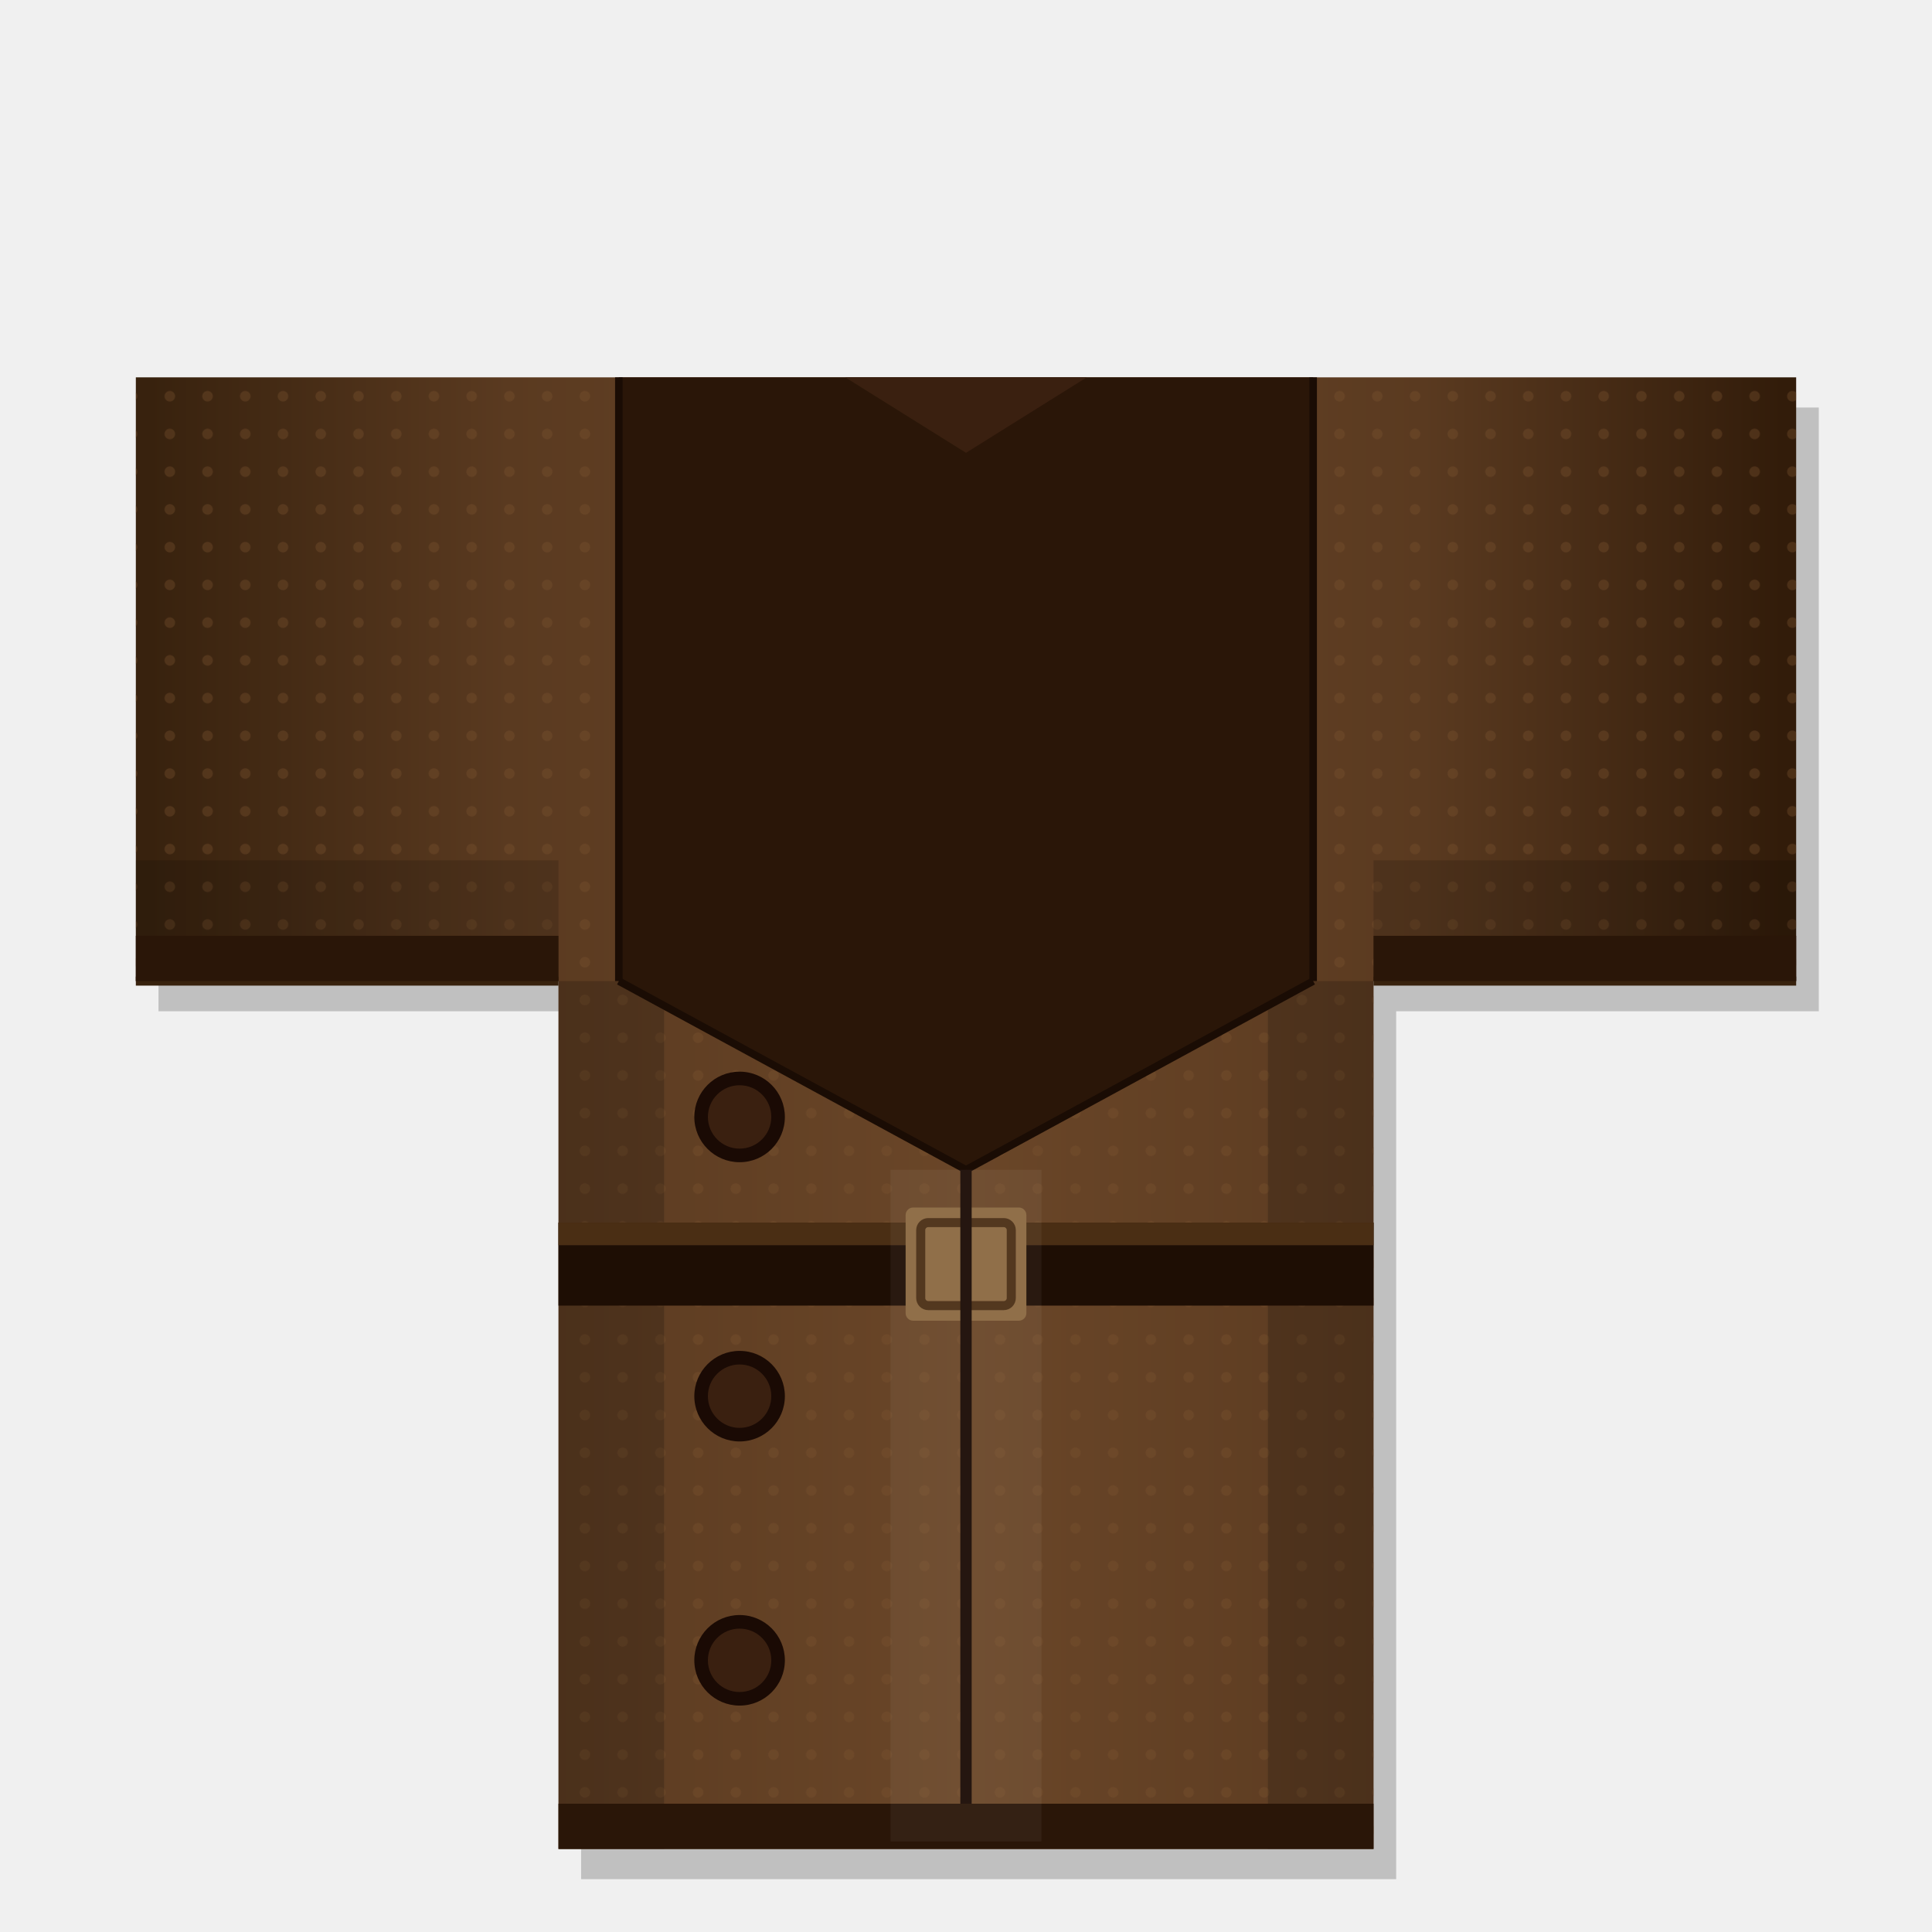
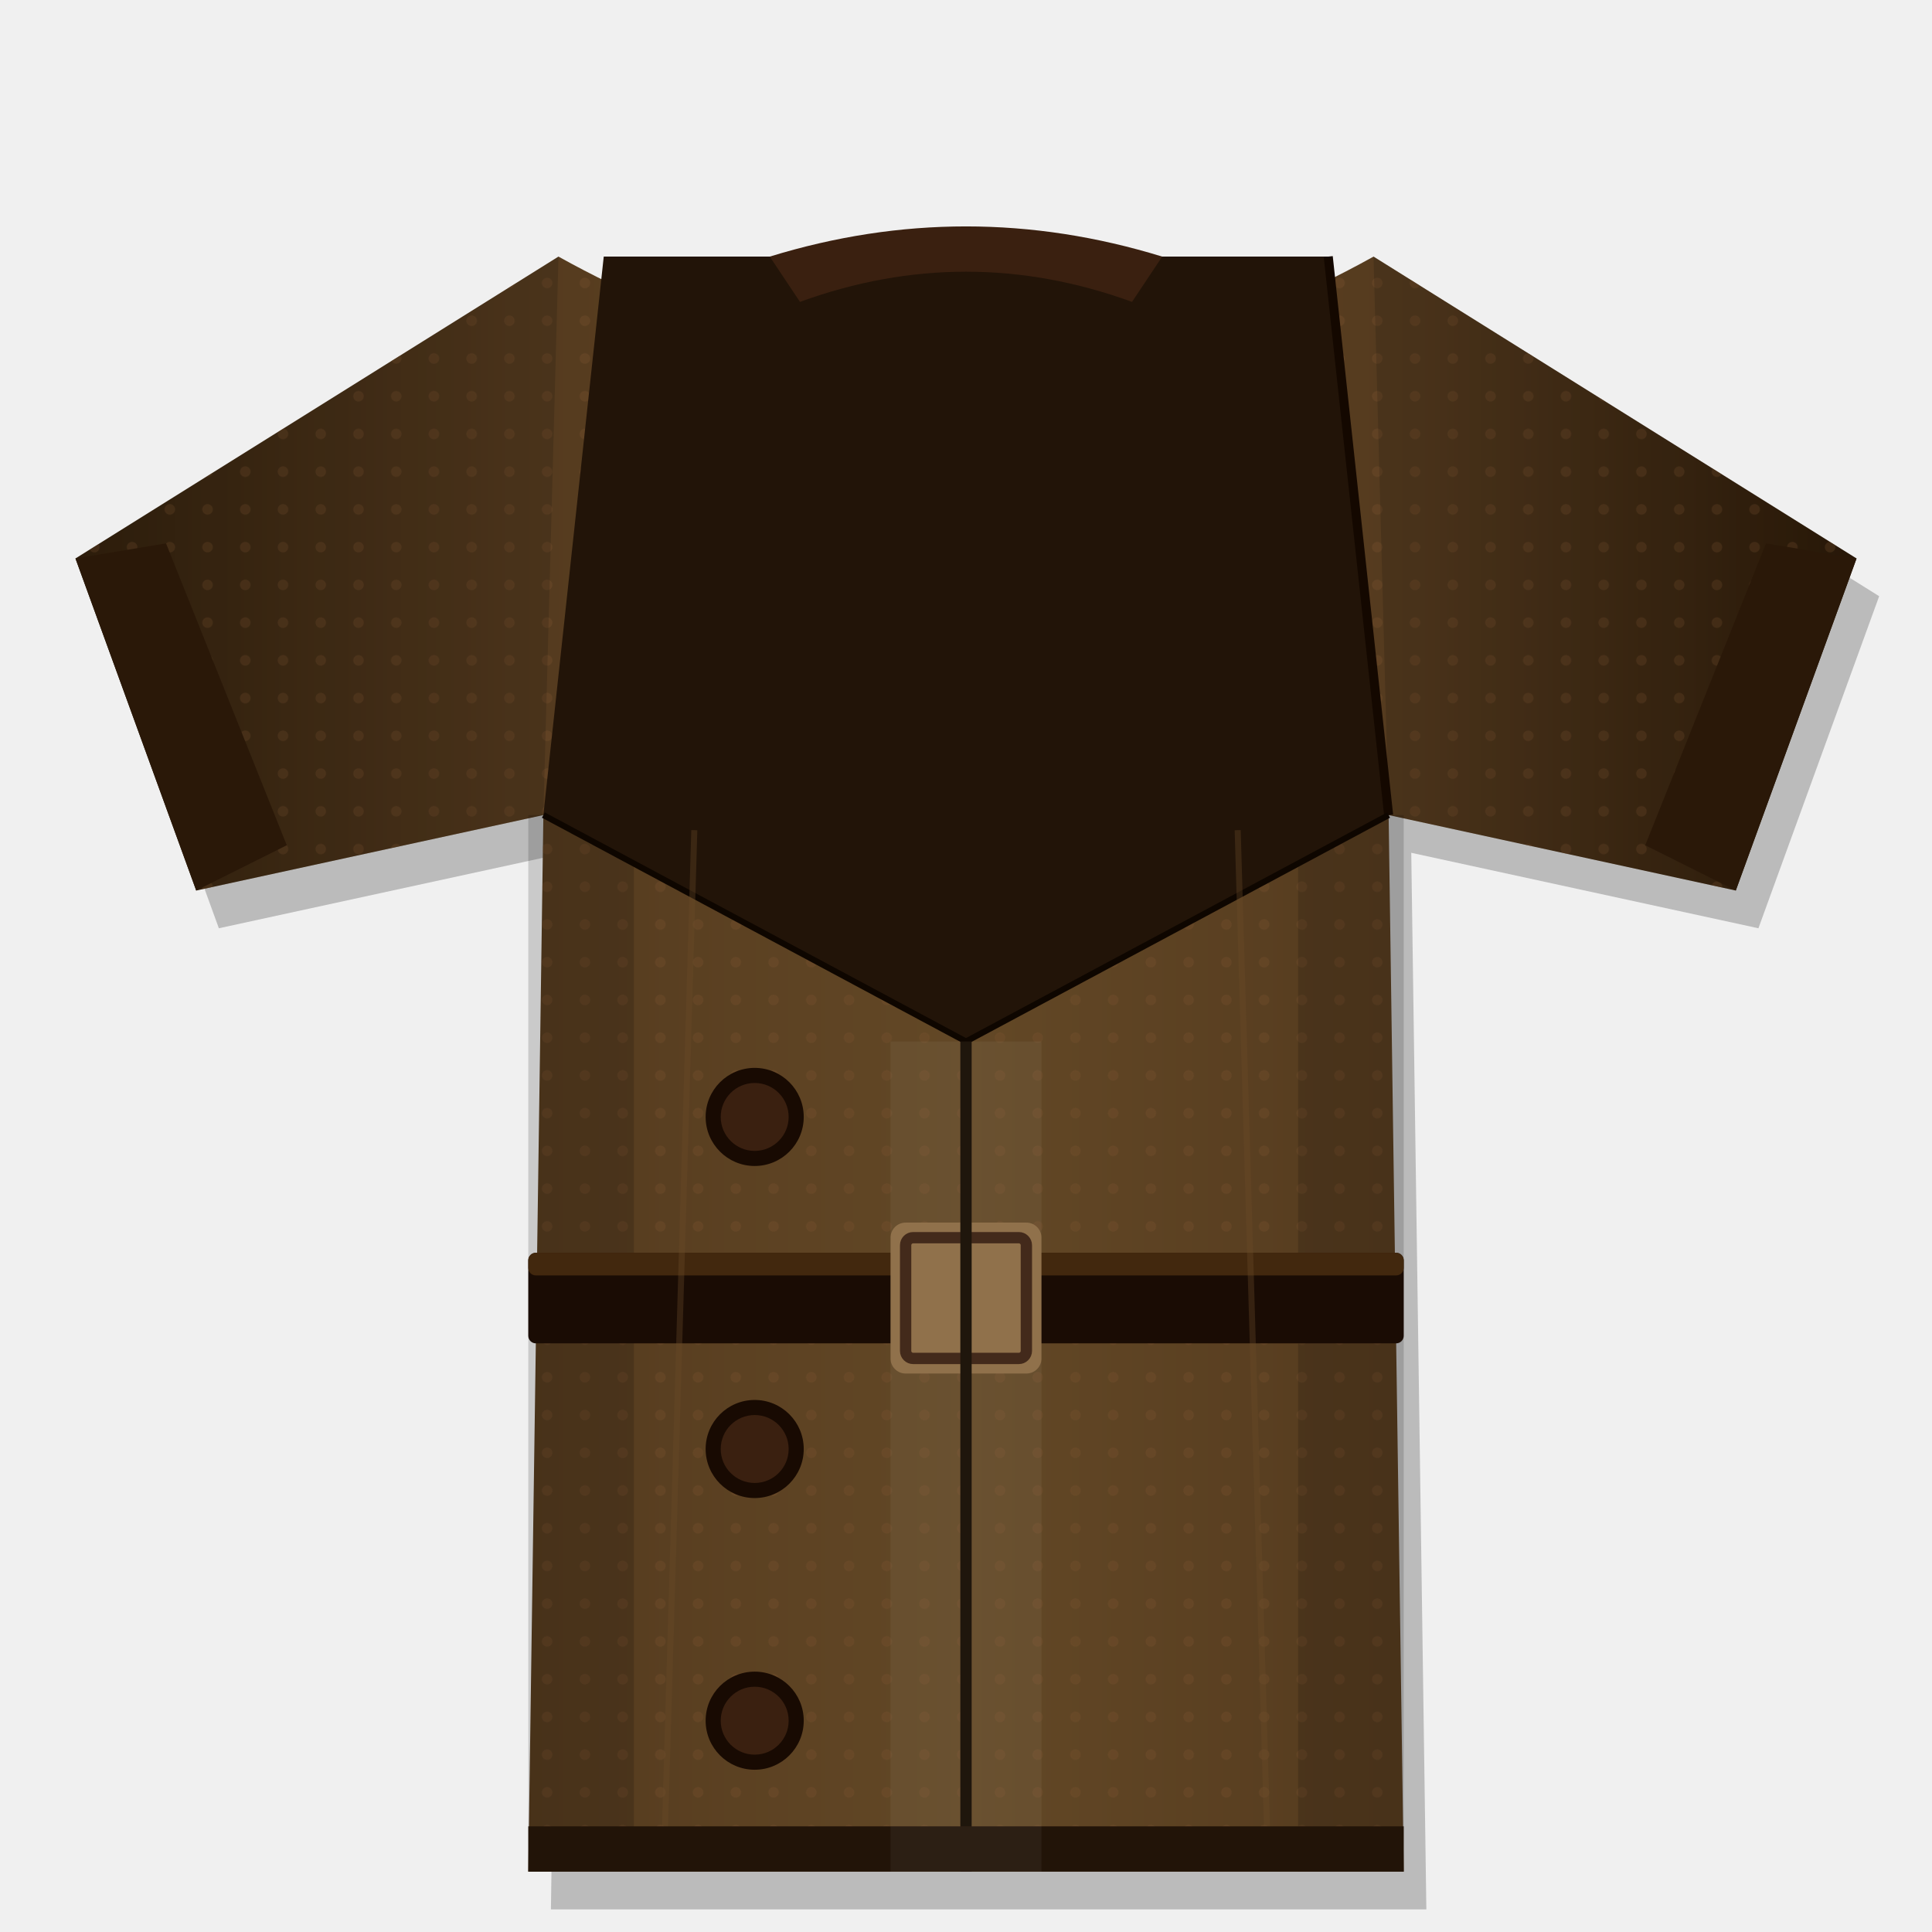
<svg xmlns="http://www.w3.org/2000/svg" width="256" height="256" viewBox="0 0 256 256">
  <defs>
    <linearGradient id="wg" x1="0%" y1="0%" x2="100%" y2="0%">
-       <stop offset="0%" stop-color="#38220E" />
-       <stop offset="22%" stop-color="#5A3A20" />
-       <stop offset="50%" stop-color="#6A4628" />
-       <stop offset="78%" stop-color="#5A3A20" />
-       <stop offset="100%" stop-color="#321C0A" />
+       <stop offset="0%" stop-color="#32200C" />
+       <stop offset="25%" stop-color="#543A1E" />
+       <stop offset="50%" stop-color="#634826" />
+       <stop offset="75%" stop-color="#543A1E" />
+       <stop offset="100%" stop-color="#2C1A08" />
    </linearGradient>
    <pattern id="wool" patternUnits="userSpaceOnUse" width="5" height="5">
      <circle cx="2.5" cy="2.5" r="0.7" fill="#7A5230" opacity="0.4" />
    </pattern>
  </defs>
-   <path d="M 18,50 L 238,50 L 238,130 L 182,130 L 182,245 L 74,245 L 74,130 L 18,130 Z" fill="#000000" opacity="0.2" transform="translate(3,4)" />
-   <path d="M 18,50 L 238,50 L 238,130 L 182,130 L 182,245 L 74,245 L 74,130 L 18,130 Z" fill="url(#wg)" />
-   <path d="M 18,50 L 238,50 L 238,130 L 182,130 L 182,245 L 74,245 L 74,130 L 18,130 Z" fill="url(#wool)" opacity="0.9" />
-   <rect x="74" y="130" width="14" height="115" fill="#000000" opacity="0.18" />
-   <rect x="168" y="130" width="14" height="115" fill="#000000" opacity="0.18" />
-   <rect x="18" y="114" width="56" height="16" fill="#000000" opacity="0.16" />
-   <rect x="182" y="114" width="56" height="16" fill="#000000" opacity="0.16" />
-   <polygon points="128,50 82,50 82,130 128,155" fill="#2A1608" />
-   <polygon points="128,50 174,50 174,130 128,155" fill="#2A1608" />
-   <line x1="82" y1="50" x2="82" y2="130" stroke="#1A0C04" stroke-width="1" />
-   <line x1="174" y1="50" x2="174" y2="130" stroke="#1A0C04" stroke-width="1" />
-   <line x1="82" y1="130" x2="128" y2="155" stroke="#1A0C04" stroke-width="1" />
-   <line x1="174" y1="130" x2="128" y2="155" stroke="#1A0C04" stroke-width="1" />
-   <polygon points="112,50 128,50 128,60" fill="#3A2010" />
-   <polygon points="144,50 128,50 128,60" fill="#3A2010" />
-   <rect x="74" y="162" width="108" height="11" fill="#1E0E04" />
-   <rect x="74" y="162" width="108" height="3" fill="#4A2E14" />
-   <rect x="120" y="160" width="16" height="15" rx="1" fill="#8A6840" />
-   <rect x="122" y="162" width="12" height="11" rx="1" fill="none" stroke="#4A2E14" stroke-width="1.2" />
-   <circle cx="98" cy="148" r="6" fill="#1A0A04" />
-   <circle cx="98" cy="148" r="4.2" fill="#3A2010" />
-   <circle cx="98" cy="185" r="6" fill="#1A0A04" />
-   <circle cx="98" cy="185" r="4.2" fill="#3A2010" />
-   <circle cx="98" cy="220" r="6" fill="#1A0A04" />
-   <circle cx="98" cy="220" r="4.2" fill="#3A2010" />
-   <line x1="128" y1="155" x2="128" y2="244" stroke="#1A0A04" stroke-width="1.5" />
-   <line x1="18" y1="130" x2="74" y2="130" stroke="#38220E" stroke-width="1.2" />
-   <line x1="182" y1="130" x2="238" y2="130" stroke="#38220E" stroke-width="1.2" />
-   <rect x="18" y="124" width="56" height="6" fill="#2A1608" />
-   <rect x="182" y="124" width="56" height="6" fill="#2A1608" />
-   <rect x="74" y="239" width="108" height="6" fill="#2A1608" />
-   <rect x="118" y="155" width="20" height="89" fill="#FFFFFF" opacity="0.05" />
+   <path d="M 74,34 L 10,74 L 26,118 L 72,108 L 70,248 L 186,248 L 184,108 L 230,118 L 246,74 L 182,34 Q 128,64 74,34 Z" fill="#000" opacity="0.22" transform="translate(3,5)" />
+   <path d="M 74,34 L 10,74 L 26,118 L 72,108 L 70,248 L 186,248 L 184,108 L 230,118 L 246,74 L 182,34 Q 128,64 74,34 Z" fill="url(#wg)" />
+   <path d="M 74,34 L 10,74 L 26,118 L 72,108 L 70,248 L 186,248 L 184,108 L 230,118 L 246,74 L 182,34 Q 128,64 74,34 Z" fill="url(#wool)" opacity="0.8" />
+   <path d="M 74,34 L 10,74 L 26,118 L 72,108 Z" fill="#000" opacity="0.14" />
+   <path d="M 182,34 L 246,74 L 230,118 L 184,108 Z" fill="#000" opacity="0.14" />
+   <rect x="70" y="108" width="14" height="140" fill="#000" opacity="0.16" />
+   <rect x="172" y="108" width="14" height="140" fill="#000" opacity="0.16" />
+   <polygon points="128,34 80,34 72,108 128,138" fill="#221408" />
+   <polygon points="128,34 176,34 184,108 128,138" fill="#221408" />
+   <line x1="80" y1="34" x2="72" y2="108" stroke="#14080" stroke-width="1.2" />
+   <line x1="176" y1="34" x2="184" y2="108" stroke="#140800" stroke-width="1.2" />
+   <line x1="72" y1="108" x2="128" y2="138" stroke="#0E0600" stroke-width="0.8" />
+   <line x1="184" y1="108" x2="128" y2="138" stroke="#0E0600" stroke-width="0.8" />
+   <path d="M 102,34 Q 128,26 154,34 L 150,40 Q 128,32 106,40 Z" fill="#3A2010" />
+   <rect x="70" y="166" width="116" height="12" rx="1" fill="#1A0C04" />
+   <rect x="70" y="166" width="116" height="3" rx="1" fill="#42280E" />
+   <rect x="118" y="162" width="20" height="20" rx="2" fill="#8A6A42" />
+   <rect x="120" y="164" width="16" height="16" rx="1" fill="none" stroke="#3A2010" stroke-width="1.5" />
+   <circle cx="100" cy="148" r="6.5" fill="#180A02" />
+   <circle cx="100" cy="148" r="4.5" fill="#3A2010" />
+   <circle cx="100" cy="192" r="6.5" fill="#180A02" />
+   <circle cx="100" cy="192" r="4.5" fill="#3A2010" />
+   <circle cx="100" cy="228" r="6.5" fill="#180A02" />
+   <circle cx="100" cy="228" r="4.5" fill="#3A2010" />
+   <line x1="128" y1="138" x2="128" y2="248" stroke="#140A00" stroke-width="1.5" />
+   <path d="M 10,74 L 26,118 L 38,112 L 22,72 Z" fill="#2A1808" />
+   <path d="M 246,74 L 230,118 L 218,112 L 234,72 Z" fill="#2A1808" />
+   <line x1="92" y1="110" x2="88" y2="246" stroke="#6A4A28" stroke-width="0.8" opacity="0.35" />
+   <line x1="164" y1="110" x2="168" y2="246" stroke="#6A4A28" stroke-width="0.8" opacity="0.35" />
+   <rect x="70" y="242" width="116" height="6" fill="#221408" />
+   <rect x="118" y="138" width="20" height="110" fill="#FFF" opacity="0.05" />
</svg>
